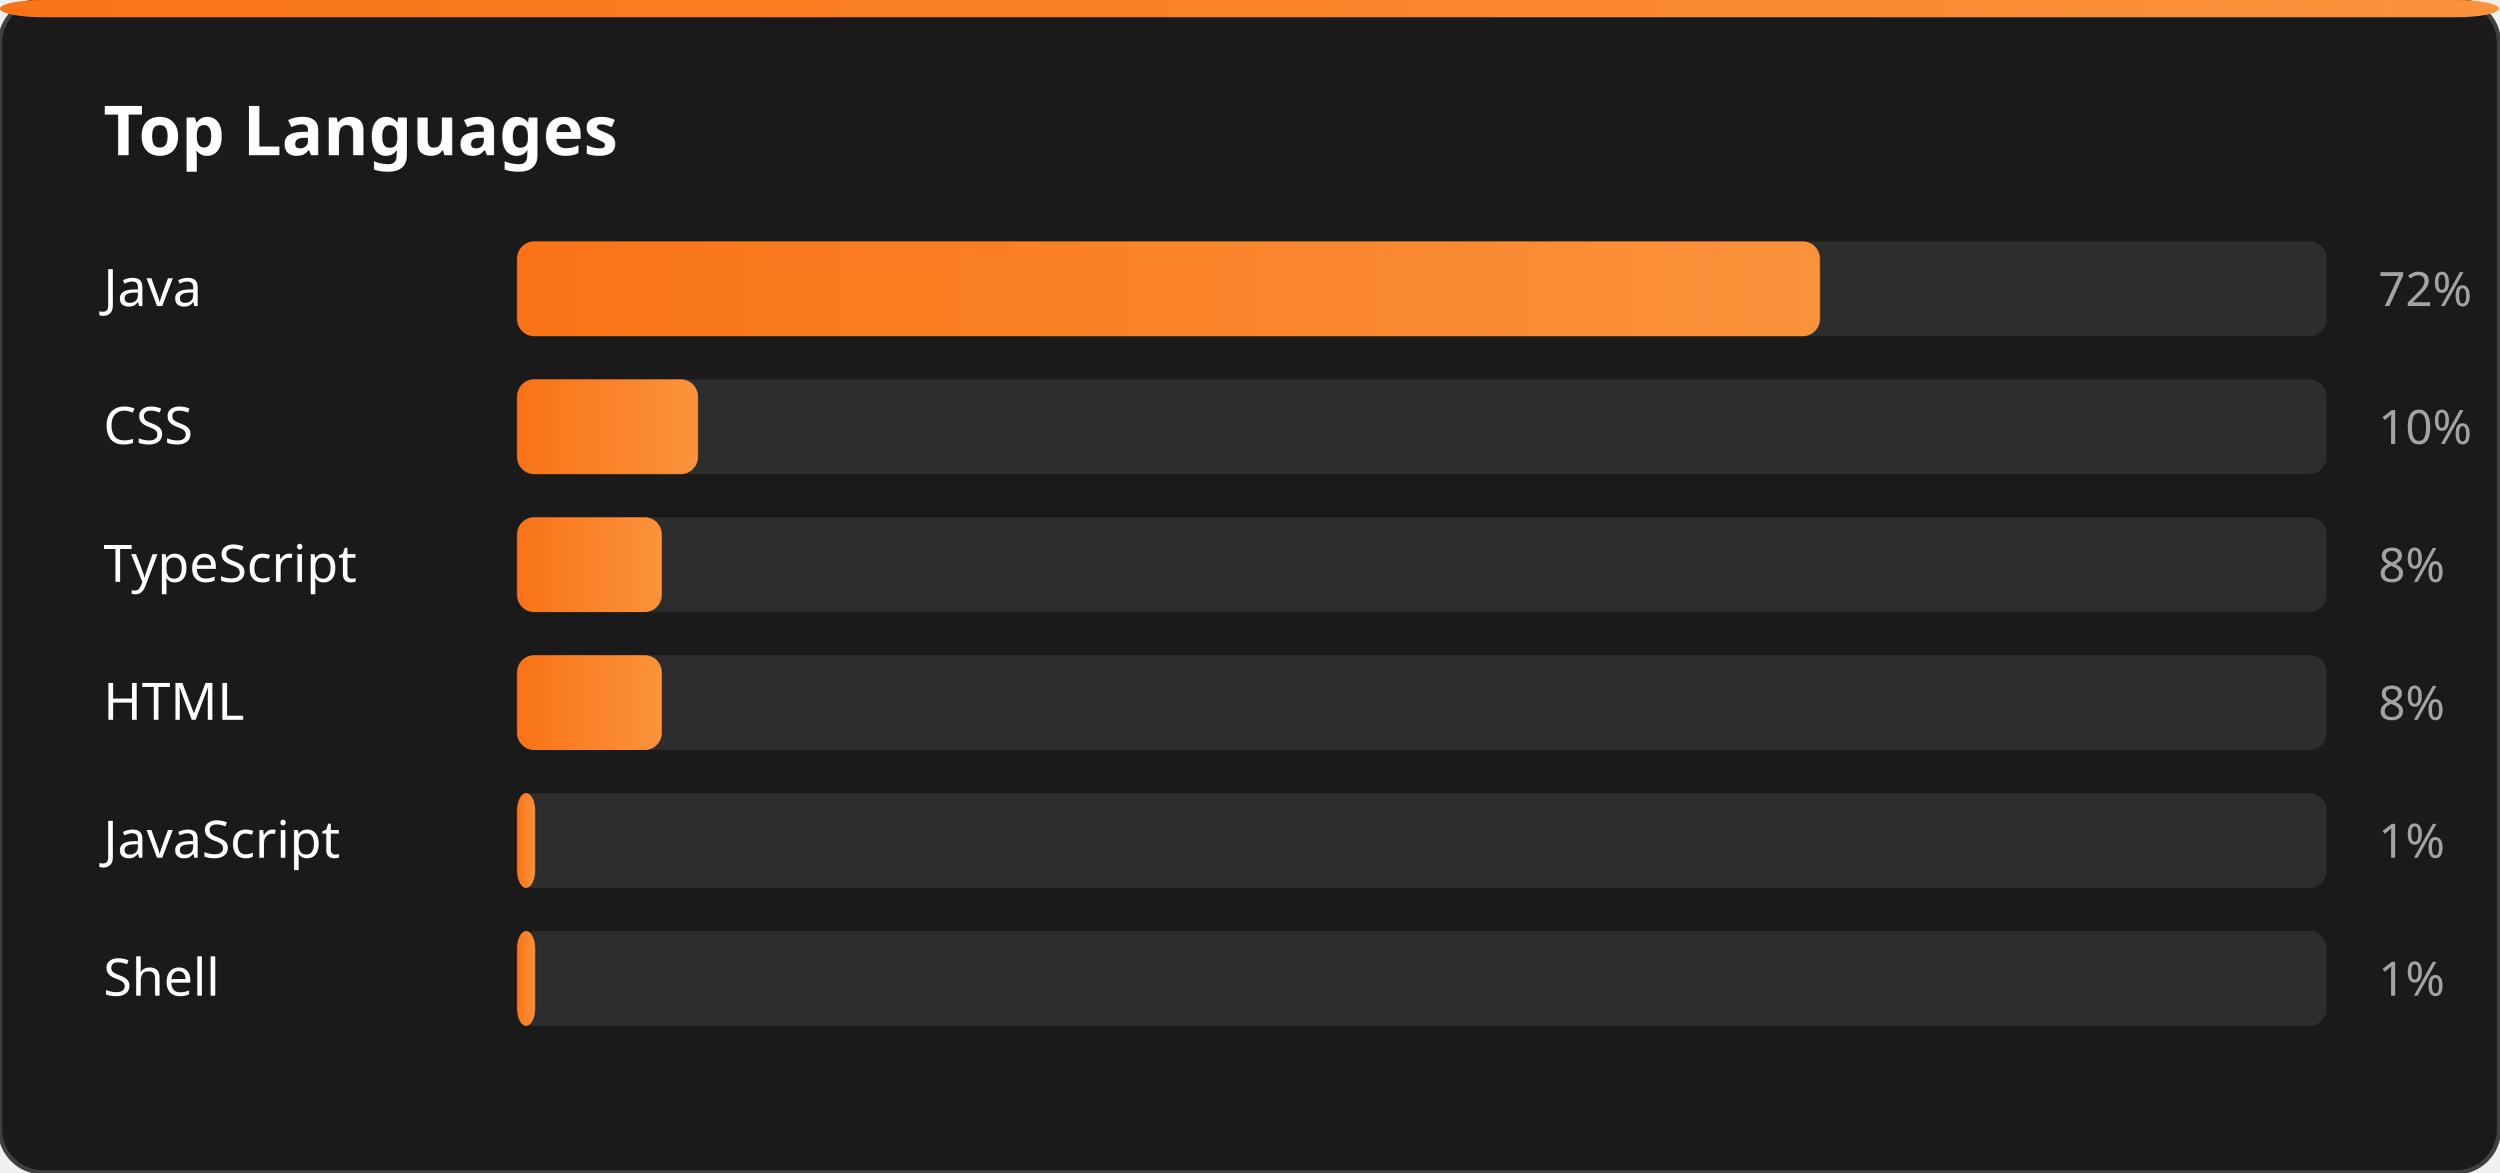
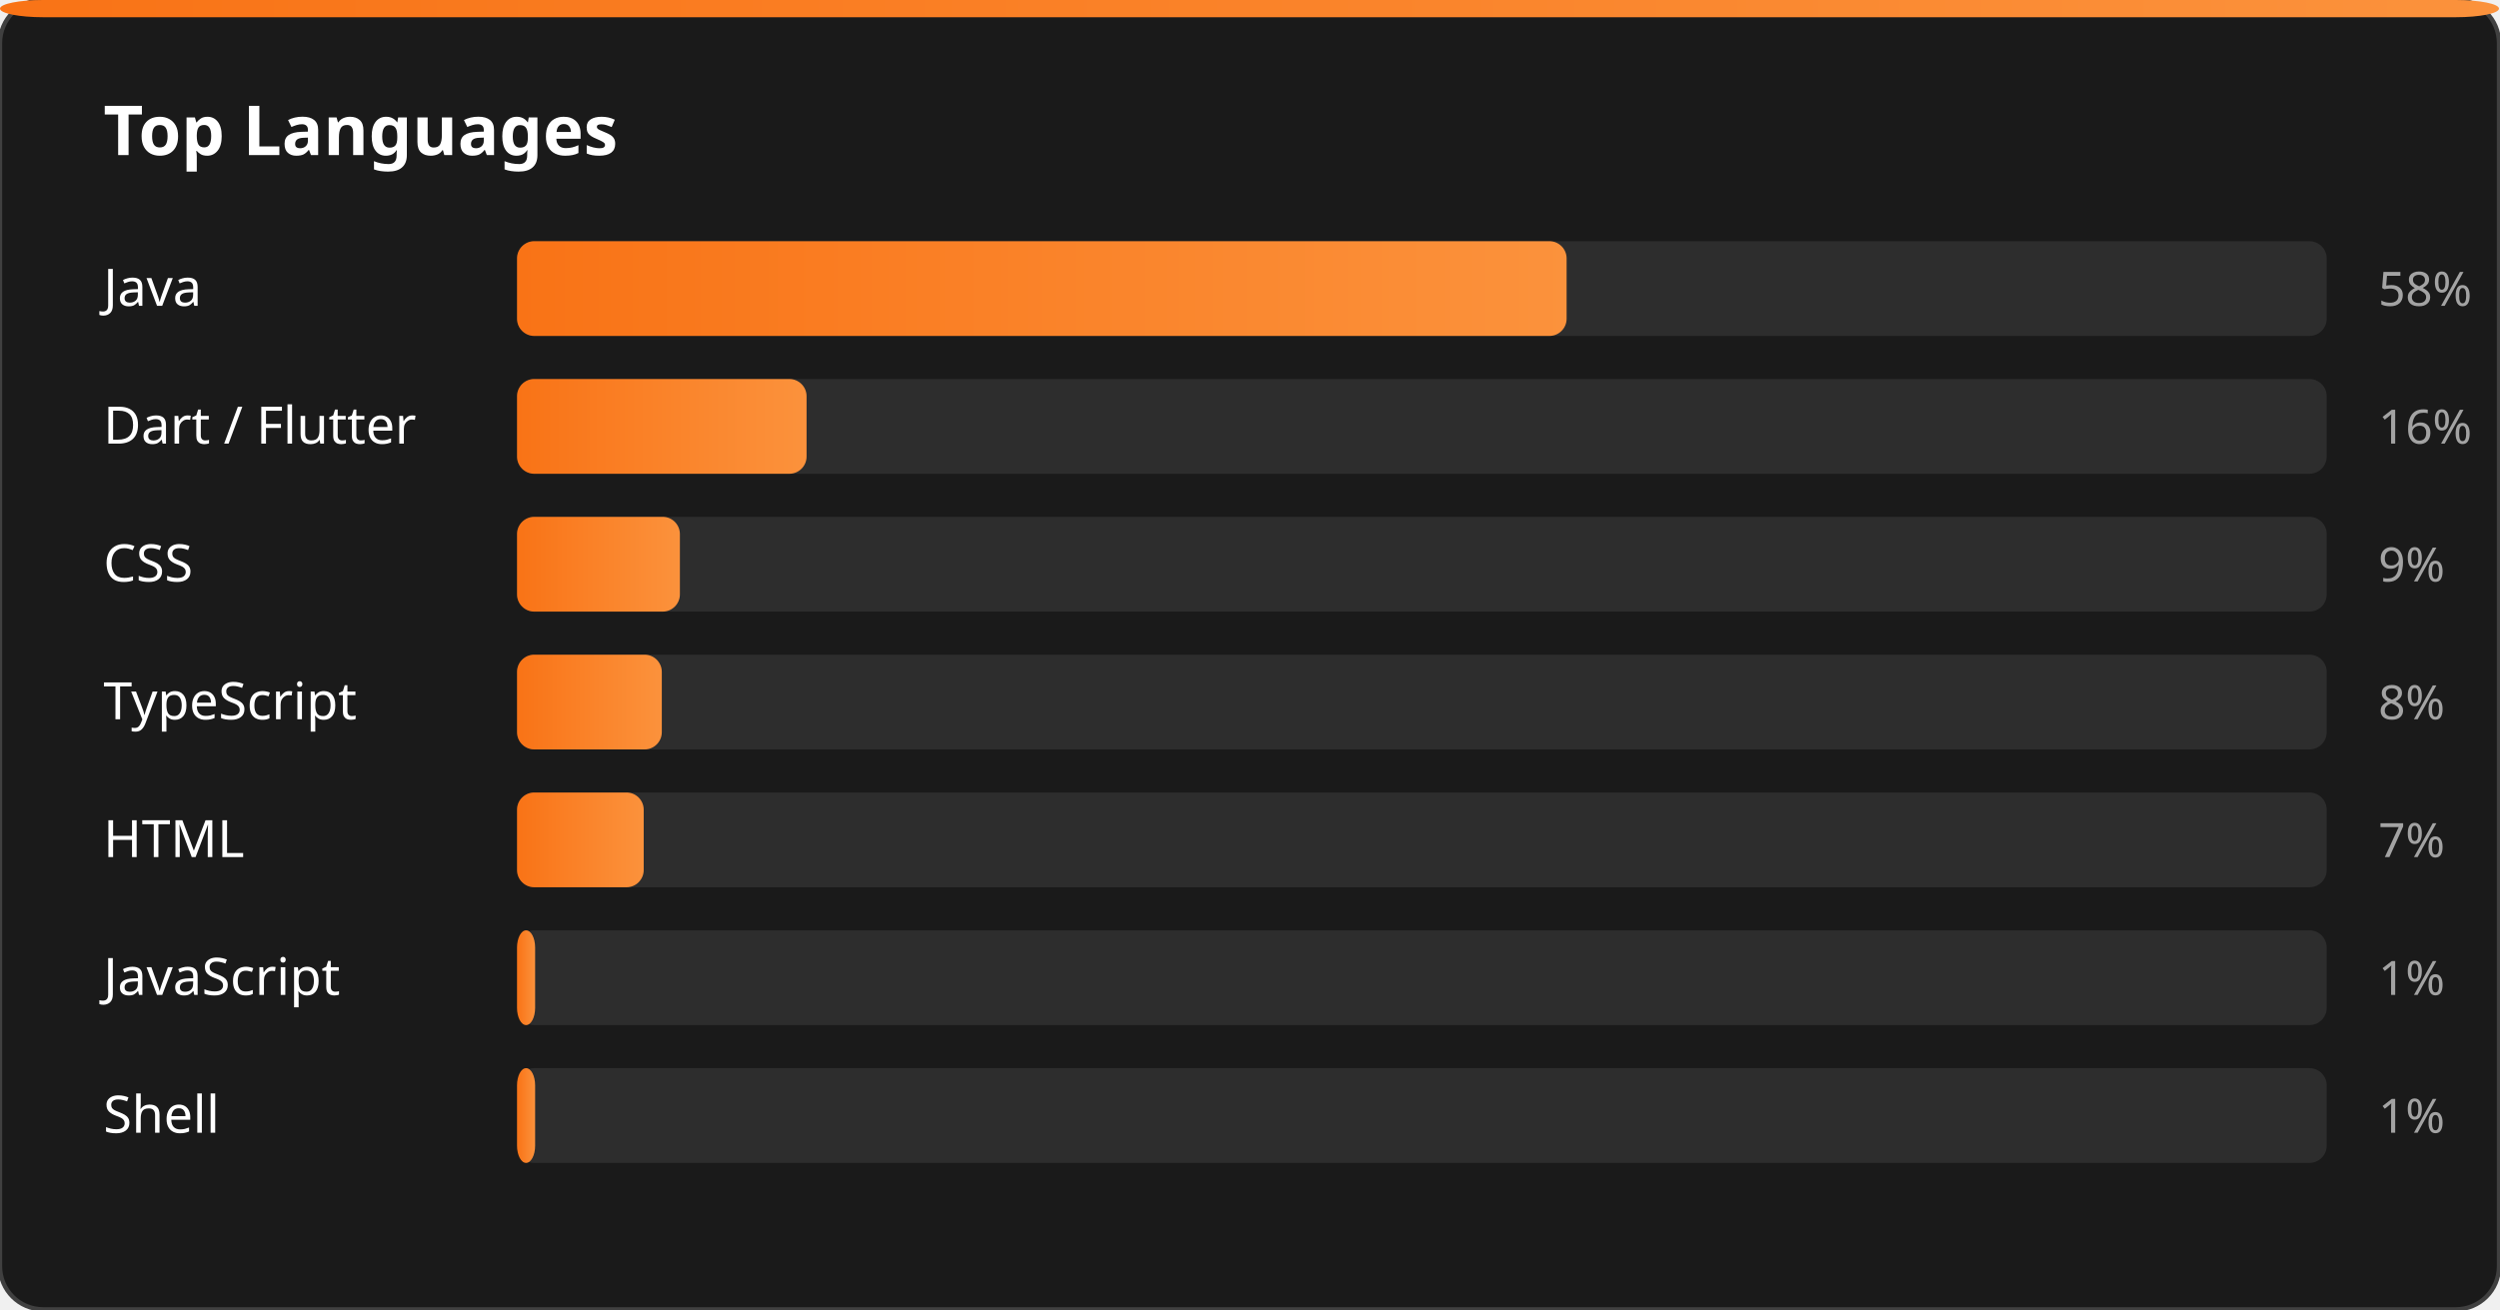
- <svg xmlns="http://www.w3.org/2000/svg" viewBox="0 0 580 272" width="580" height="272" role="img" aria-label="Top Languages">
+ <svg xmlns="http://www.w3.org/2000/svg" viewBox="0 0 580 304" width="580" height="304" role="img" aria-label="Top Languages">
  <defs>
    <linearGradient id="langGrad" x1="0" y1="0" x2="1" y2="0">
      <stop offset="0%" stop-color="#F97316" />
      <stop offset="100%" stop-color="#FB923C" />
    </linearGradient>
  </defs>
-   <rect width="580" height="272" rx="10" fill="#1A1A1A" stroke="#404040" stroke-width="1" />
+   <rect width="580" height="304" rx="10" fill="#1A1A1A" stroke="#404040" stroke-width="1" />
  <rect width="580" height="4" rx="10" fill="url(#langGrad)" />
  <text x="24" y="36" font-family="system-ui, sans-serif" font-size="16" font-weight="700" fill="#FFFFFF">Top Languages</text>
  <text x="24" y="71" font-family="system-ui, sans-serif" font-size="12" fill="#FFFFFF">Java</text>
  <rect x="120" y="56" width="420" height="22" rx="4" fill="#2D2D2D" />
-   <rect x="120" y="56" width="302.4" height="22" rx="4" fill="url(#langGrad)" />
-   <text x="552" y="71" font-family="system-ui, sans-serif" font-size="11" fill="#A3A3A3">72%</text>
-   <text x="24" y="103" font-family="system-ui, sans-serif" font-size="12" fill="#FFFFFF">CSS</text>
+   <rect x="120" y="56" width="243.6" height="22" rx="4" fill="url(#langGrad)" />
+   <text x="552" y="71" font-family="system-ui, sans-serif" font-size="11" fill="#A3A3A3">58%</text>
+   <text x="24" y="103" font-family="system-ui, sans-serif" font-size="12" fill="#FFFFFF">Dart / Flutter</text>
  <rect x="120" y="88" width="420" height="22" rx="4" fill="#2D2D2D" />
-   <rect x="120" y="88" width="42" height="22" rx="4" fill="url(#langGrad)" />
-   <text x="552" y="103" font-family="system-ui, sans-serif" font-size="11" fill="#A3A3A3">10%</text>
-   <text x="24" y="135" font-family="system-ui, sans-serif" font-size="12" fill="#FFFFFF">TypeScript</text>
+   <rect x="120" y="88" width="67.2" height="22" rx="4" fill="url(#langGrad)" />
+   <text x="552" y="103" font-family="system-ui, sans-serif" font-size="11" fill="#A3A3A3">16%</text>
+   <text x="24" y="135" font-family="system-ui, sans-serif" font-size="12" fill="#FFFFFF">CSS</text>
  <rect x="120" y="120" width="420" height="22" rx="4" fill="#2D2D2D" />
-   <rect x="120" y="120" width="33.6" height="22" rx="4" fill="url(#langGrad)" />
-   <text x="552" y="135" font-family="system-ui, sans-serif" font-size="11" fill="#A3A3A3">8%</text>
-   <text x="24" y="167" font-family="system-ui, sans-serif" font-size="12" fill="#FFFFFF">HTML</text>
+   <rect x="120" y="120" width="37.8" height="22" rx="4" fill="url(#langGrad)" />
+   <text x="552" y="135" font-family="system-ui, sans-serif" font-size="11" fill="#A3A3A3">9%</text>
+   <text x="24" y="167" font-family="system-ui, sans-serif" font-size="12" fill="#FFFFFF">TypeScript</text>
  <rect x="120" y="152" width="420" height="22" rx="4" fill="#2D2D2D" />
  <rect x="120" y="152" width="33.6" height="22" rx="4" fill="url(#langGrad)" />
  <text x="552" y="167" font-family="system-ui, sans-serif" font-size="11" fill="#A3A3A3">8%</text>
-   <text x="24" y="199" font-family="system-ui, sans-serif" font-size="12" fill="#FFFFFF">JavaScript</text>
+   <text x="24" y="199" font-family="system-ui, sans-serif" font-size="12" fill="#FFFFFF">HTML</text>
  <rect x="120" y="184" width="420" height="22" rx="4" fill="#2D2D2D" />
-   <rect x="120" y="184" width="4.2" height="22" rx="4" fill="url(#langGrad)" />
-   <text x="552" y="199" font-family="system-ui, sans-serif" font-size="11" fill="#A3A3A3">1%</text>
-   <text x="24" y="231" font-family="system-ui, sans-serif" font-size="12" fill="#FFFFFF">Shell</text>
+   <rect x="120" y="184" width="29.4" height="22" rx="4" fill="url(#langGrad)" />
+   <text x="552" y="199" font-family="system-ui, sans-serif" font-size="11" fill="#A3A3A3">7%</text>
+   <text x="24" y="231" font-family="system-ui, sans-serif" font-size="12" fill="#FFFFFF">JavaScript</text>
  <rect x="120" y="216" width="420" height="22" rx="4" fill="#2D2D2D" />
  <rect x="120" y="216" width="4.2" height="22" rx="4" fill="url(#langGrad)" />
  <text x="552" y="231" font-family="system-ui, sans-serif" font-size="11" fill="#A3A3A3">1%</text>
+   <text x="24" y="263" font-family="system-ui, sans-serif" font-size="12" fill="#FFFFFF">Shell</text>
+   <rect x="120" y="248" width="420" height="22" rx="4" fill="#2D2D2D" />
+   <rect x="120" y="248" width="4.2" height="22" rx="4" fill="url(#langGrad)" />
+   <text x="552" y="263" font-family="system-ui, sans-serif" font-size="11" fill="#A3A3A3">1%</text>
</svg>
